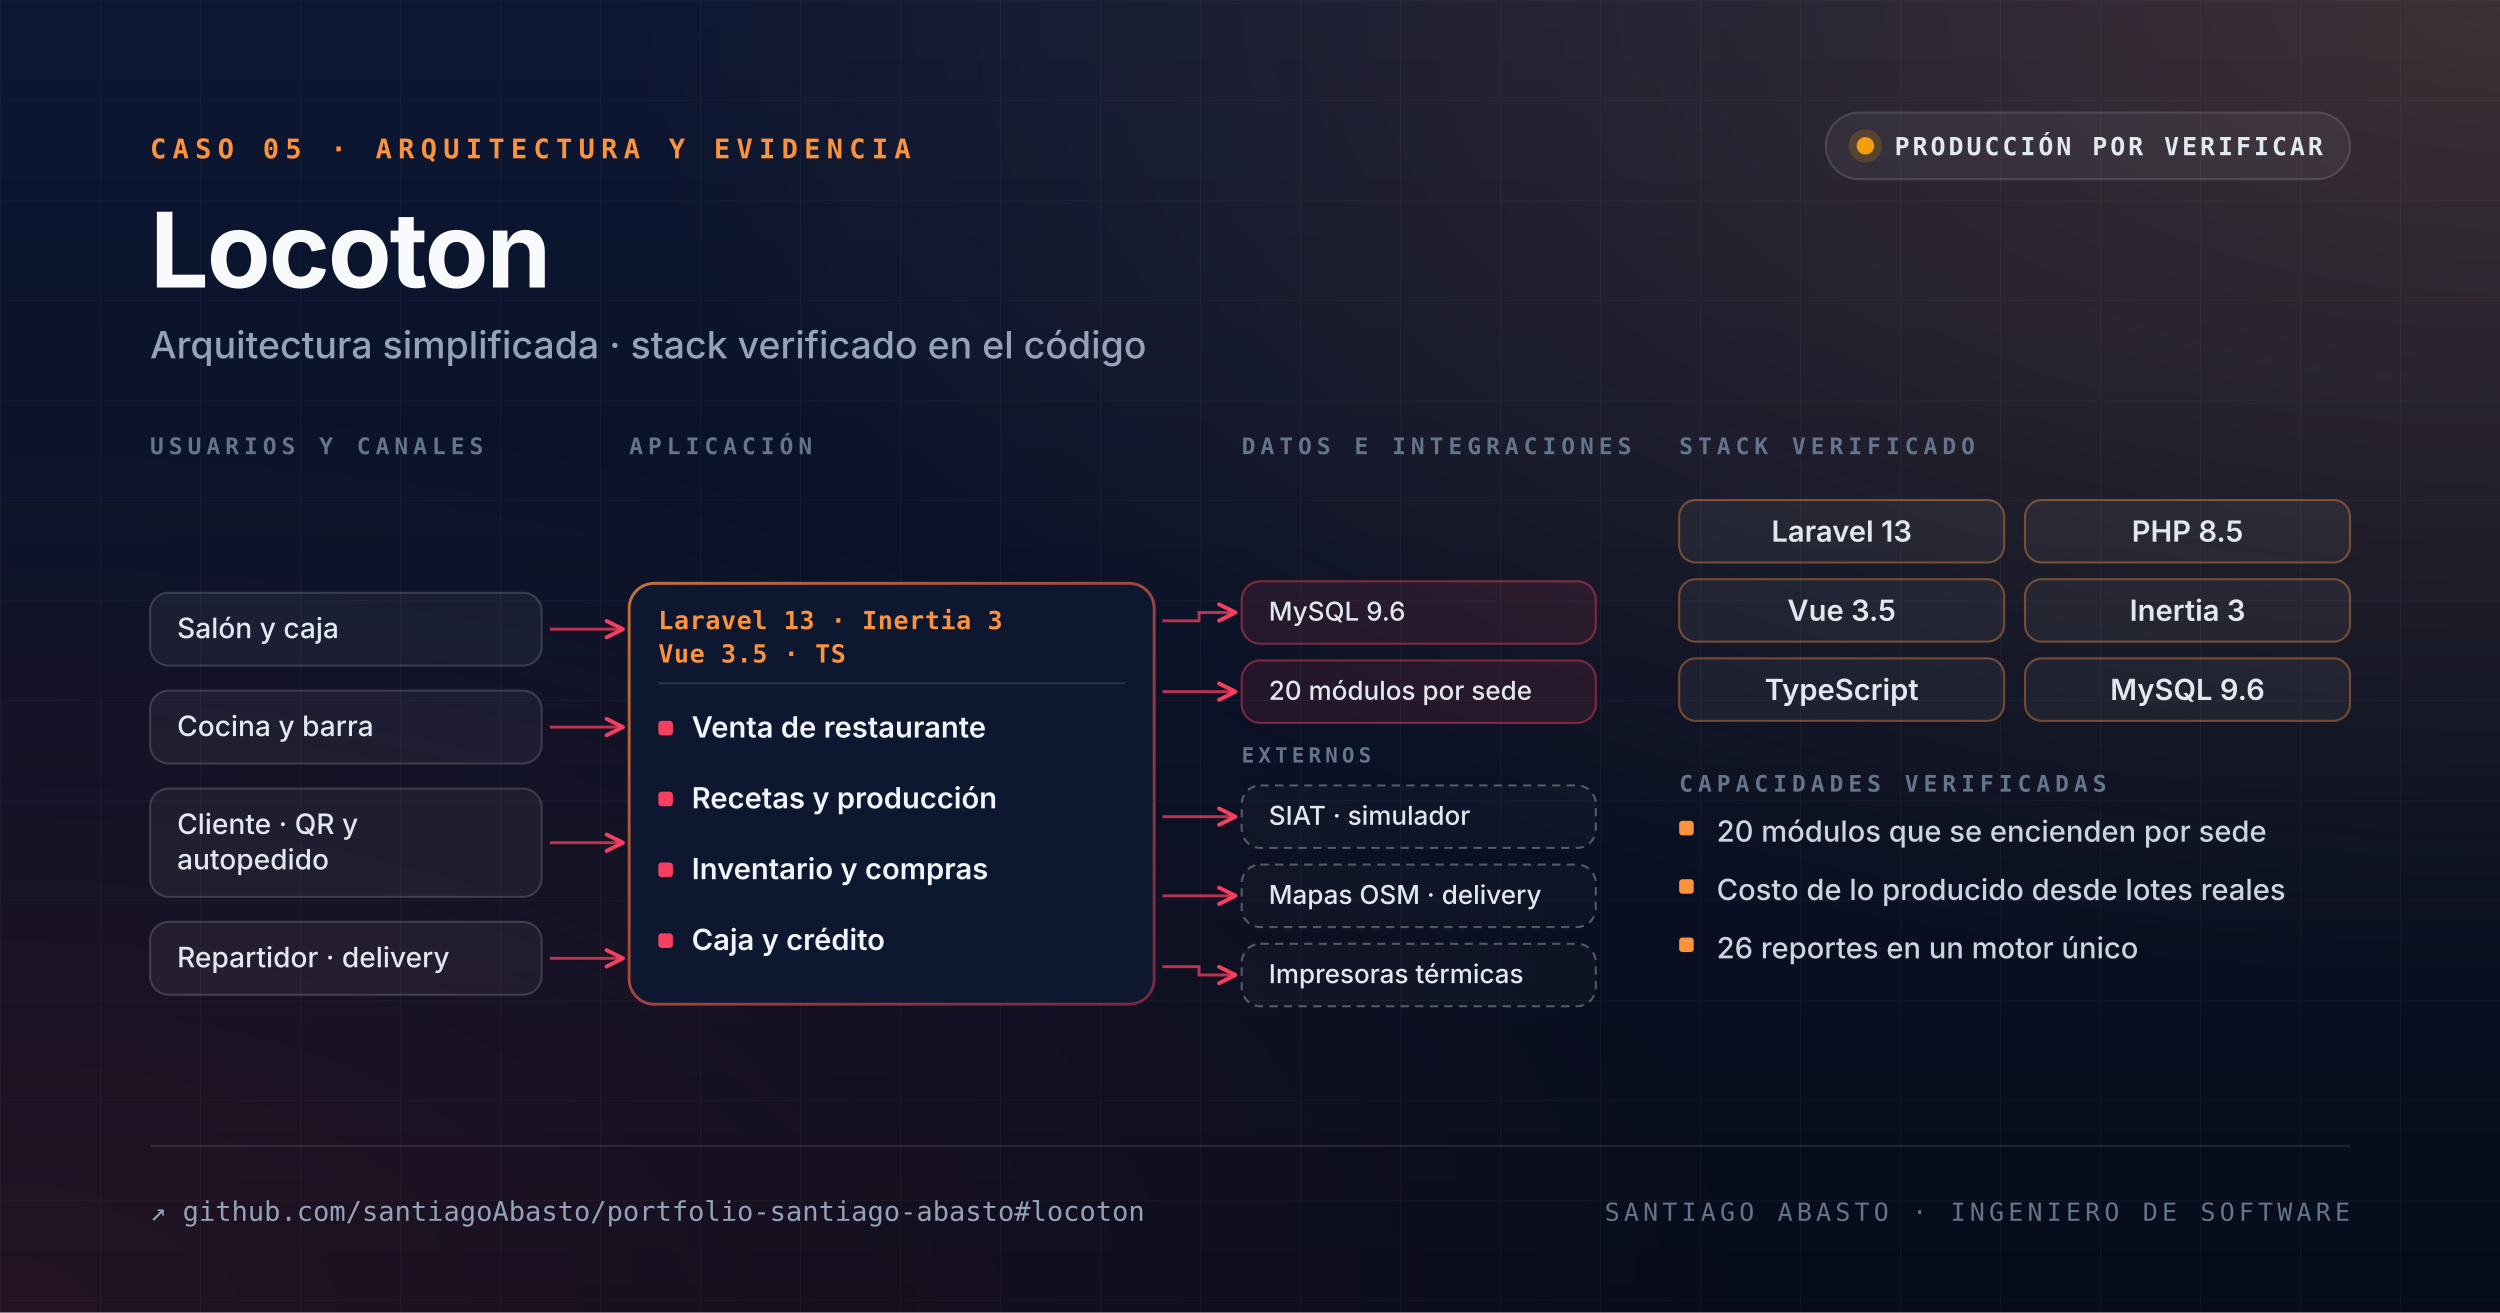
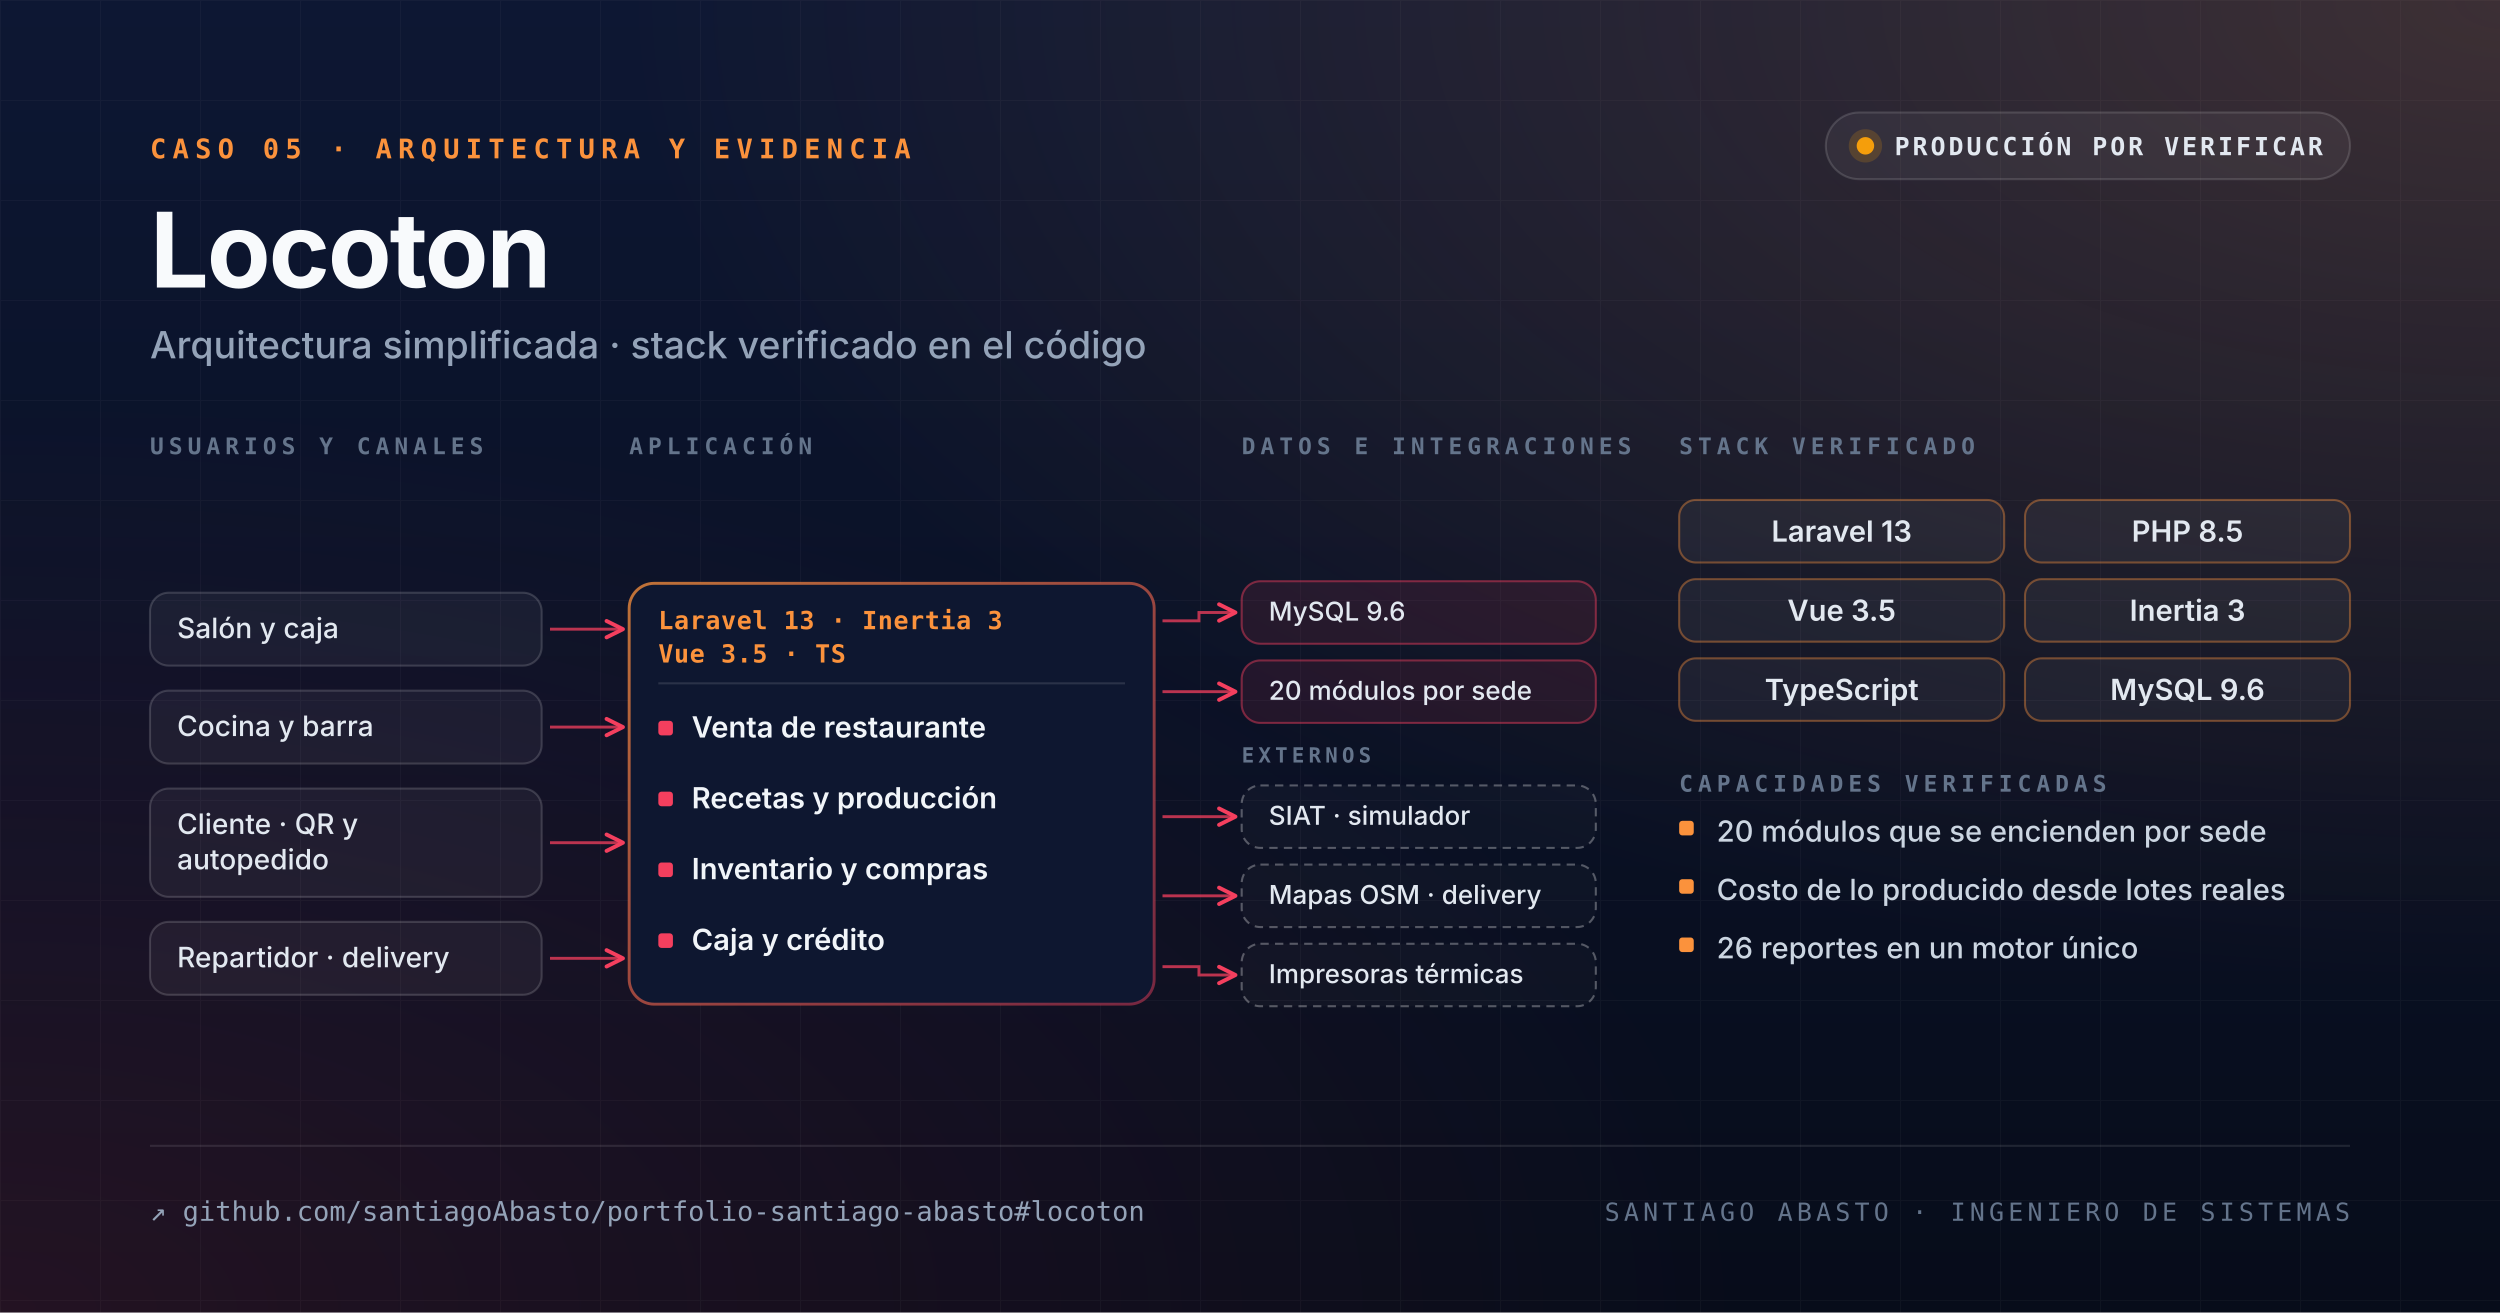
<svg xmlns="http://www.w3.org/2000/svg" width="1200" height="630" viewBox="0 0 1200 630" role="img" aria-label="Locoton — arquitectura y stack verificado">
  <defs>
    <linearGradient id="bg" x1="0" y1="0" x2="0" y2="1">
      <stop offset="0" stop-color="#0D1733" />
      <stop offset="1" stop-color="#070C1A" />
    </linearGradient>
    <radialGradient id="g1" cx="1" cy="0" r=".75">
      <stop offset="0" stop-color="#FB923C" stop-opacity=".20" />
      <stop offset="1" stop-color="#FB923C" stop-opacity="0" />
    </radialGradient>
    <radialGradient id="g2" cx="0" cy="1" r=".7">
      <stop offset="0" stop-color="#F43F5E" stop-opacity=".12" />
      <stop offset="1" stop-color="#F43F5E" stop-opacity="0" />
    </radialGradient>
    <pattern id="grid" width="48" height="48" patternUnits="userSpaceOnUse">
      <path d="M48 0H0V48" fill="none" stroke="#FFFFFF" stroke-opacity=".035" />
    </pattern>
    <linearGradient id="acc" x1="0" y1="0" x2="1" y2="0">
      <stop offset="0" stop-color="#FB923C" />
      <stop offset="1" stop-color="#F43F5E" />
    </linearGradient>
    <linearGradient id="edge" x1="0" y1="0" x2="1" y2="1">
      <stop offset="0" stop-color="#FB923C" stop-opacity=".75" />
      <stop offset="1" stop-color="#F43F5E" stop-opacity=".45" />
    </linearGradient>
    <marker id="ar" viewBox="0 0 10 10" refX="8.5" refY="5" markerWidth="8" markerHeight="8" orient="auto">
      <path d="M1.5 1.5 8.5 5 1.5 8.5" fill="none" stroke="#F43F5E" stroke-width="1.7" stroke-linecap="round" stroke-linejoin="round" />
    </marker>
  </defs>
  <rect width="1200" height="630" fill="url(#bg)" />
  <rect width="1200" height="630" fill="url(#grid)" />
  <rect width="1200" height="630" fill="url(#g1)" />
  <rect width="1200" height="630" fill="url(#g2)" />
  <text x="72.0" y="76.0" font-family="'SF Mono','JetBrains Mono',ui-monospace,Menlo,Consolas,monospace" font-size="13" font-weight="600" letter-spacing="3" fill="#FB923C" fill-opacity="1" text-anchor="start">CASO 05 · ARQUITECTURA Y EVIDENCIA</text>
  <rect x="876.4" y="54" width="251.6" height="32" rx="16" fill="#FFFFFF" fill-opacity=".05" stroke="#FFFFFF" stroke-opacity=".14" />
  <circle cx="895.4" cy="70" r="8" fill="#F59E0B" fill-opacity=".18" />
  <circle cx="895.4" cy="70" r="4.2" fill="#F59E0B" />
  <text x="909.4" y="74.5" font-family="'SF Mono','JetBrains Mono',ui-monospace,Menlo,Consolas,monospace" font-size="12" font-weight="600" letter-spacing="1.4" fill="#E2E8F0" fill-opacity="1" text-anchor="start">PRODUCCIÓN POR VERIFICAR</text>
  <text x="72.0" y="138.0" font-family="-apple-system,'SF Pro Display','Inter','Segoe UI',Helvetica,Arial,sans-serif" font-size="50" font-weight="700" letter-spacing="-1" fill="#F8FAFC" fill-opacity="1" text-anchor="start">Locoton</text>
  <text x="72.0" y="172.0" font-family="-apple-system,'SF Pro Display','Inter','Segoe UI',Helvetica,Arial,sans-serif" font-size="18" font-weight="500" letter-spacing="0" fill="#94A3B8" fill-opacity="1" text-anchor="start">Arquitectura simplificada · stack verificado en el código</text>
  <text x="72.0" y="218.0" font-family="'SF Mono','JetBrains Mono',ui-monospace,Menlo,Consolas,monospace" font-size="11" font-weight="700" letter-spacing="2.4" fill="#64748B" fill-opacity="1" text-anchor="start">USUARIOS Y CANALES</text>
  <text x="302.0" y="218.0" font-family="'SF Mono','JetBrains Mono',ui-monospace,Menlo,Consolas,monospace" font-size="11" font-weight="700" letter-spacing="2.4" fill="#64748B" fill-opacity="1" text-anchor="start">APLICACIÓN</text>
  <text x="596.0" y="218.0" font-family="'SF Mono','JetBrains Mono',ui-monospace,Menlo,Consolas,monospace" font-size="11" font-weight="700" letter-spacing="2.4" fill="#64748B" fill-opacity="1" text-anchor="start">DATOS E INTEGRACIONES</text>
  <rect x="72.0" y="284.5" width="188" height="35" rx="9" fill="#FFFFFF" fill-opacity=".05" stroke="#FFFFFF" stroke-opacity=".16" />
  <text x="85.0" y="306.3" font-family="-apple-system,'SF Pro Display','Inter','Segoe UI',Helvetica,Arial,sans-serif" font-size="13.5" font-weight="500" letter-spacing="0" fill="#E2E8F0" fill-opacity="1" text-anchor="start">Salón y caja</text>
  <rect x="72.0" y="331.5" width="188" height="35" rx="9" fill="#FFFFFF" fill-opacity=".05" stroke="#FFFFFF" stroke-opacity=".16" />
  <text x="85.0" y="353.3" font-family="-apple-system,'SF Pro Display','Inter','Segoe UI',Helvetica,Arial,sans-serif" font-size="13.5" font-weight="500" letter-spacing="0" fill="#E2E8F0" fill-opacity="1" text-anchor="start">Cocina y barra</text>
  <rect x="72.0" y="378.5" width="188" height="52" rx="9" fill="#FFFFFF" fill-opacity=".05" stroke="#FFFFFF" stroke-opacity=".16" />
  <text x="85.0" y="400.3" font-family="-apple-system,'SF Pro Display','Inter','Segoe UI',Helvetica,Arial,sans-serif" font-size="13.5" font-weight="500" letter-spacing="0" fill="#E2E8F0" fill-opacity="1" text-anchor="start">Cliente · QR y</text>
  <text x="85.0" y="417.3" font-family="-apple-system,'SF Pro Display','Inter','Segoe UI',Helvetica,Arial,sans-serif" font-size="13.5" font-weight="500" letter-spacing="0" fill="#E2E8F0" fill-opacity="1" text-anchor="start">autopedido</text>
  <rect x="72.0" y="442.5" width="188" height="35" rx="9" fill="#FFFFFF" fill-opacity=".05" stroke="#FFFFFF" stroke-opacity=".16" />
  <text x="85.0" y="464.3" font-family="-apple-system,'SF Pro Display','Inter','Segoe UI',Helvetica,Arial,sans-serif" font-size="13.5" font-weight="500" letter-spacing="0" fill="#E2E8F0" fill-opacity="1" text-anchor="start">Repartidor · delivery</text>
  <rect x="302" y="280.0" width="252" height="202.0" rx="12" fill="#0E1730" stroke="url(#edge)" stroke-width="1.4" />
  <text x="316.0" y="302.0" font-family="'SF Mono','JetBrains Mono',ui-monospace,Menlo,Consolas,monospace" font-size="12" font-weight="700" letter-spacing="0.3" fill="#FB923C" fill-opacity="1" text-anchor="start">Laravel 13 · Inertia 3</text>
  <text x="316.0" y="318.0" font-family="'SF Mono','JetBrains Mono',ui-monospace,Menlo,Consolas,monospace" font-size="12" font-weight="700" letter-spacing="0.3" fill="#FB923C" fill-opacity="1" text-anchor="start">Vue 3.5 · TS</text>
  <line x1="316" y1="328.0" x2="540" y2="328.0" stroke="#FFFFFF" stroke-opacity=".12" />
  <rect x="316" y="346.0" width="7" height="7" rx="1.5" fill="#F43F5E" />
  <text x="332.0" y="354.0" font-family="-apple-system,'SF Pro Display','Inter','Segoe UI',Helvetica,Arial,sans-serif" font-size="14" font-weight="600" letter-spacing="0" fill="#F1F5F9" fill-opacity="1" text-anchor="start">Venta de restaurante</text>
  <rect x="316" y="380.0" width="7" height="7" rx="1.5" fill="#F43F5E" />
  <text x="332.0" y="388.0" font-family="-apple-system,'SF Pro Display','Inter','Segoe UI',Helvetica,Arial,sans-serif" font-size="14" font-weight="600" letter-spacing="0" fill="#F1F5F9" fill-opacity="1" text-anchor="start">Recetas y producción</text>
  <rect x="316" y="414.0" width="7" height="7" rx="1.5" fill="#F43F5E" />
  <text x="332.0" y="422.0" font-family="-apple-system,'SF Pro Display','Inter','Segoe UI',Helvetica,Arial,sans-serif" font-size="14" font-weight="600" letter-spacing="0" fill="#F1F5F9" fill-opacity="1" text-anchor="start">Inventario y compras</text>
  <rect x="316" y="448.0" width="7" height="7" rx="1.5" fill="#F43F5E" />
  <text x="332.0" y="456.0" font-family="-apple-system,'SF Pro Display','Inter','Segoe UI',Helvetica,Arial,sans-serif" font-size="14" font-weight="600" letter-spacing="0" fill="#F1F5F9" fill-opacity="1" text-anchor="start">Caja y crédito</text>
  <rect x="596.0" y="279.0" width="170" height="30" rx="9" fill="#F43F5E" fill-opacity=".10" stroke="#F43F5E" stroke-opacity=".45" />
  <text x="609.0" y="297.9" font-family="-apple-system,'SF Pro Display','Inter','Segoe UI',Helvetica,Arial,sans-serif" font-size="12.5" font-weight="500" letter-spacing="0" fill="#E2E8F0" fill-opacity="1" text-anchor="start">MySQL 9.6</text>
  <rect x="596.0" y="317.0" width="170" height="30" rx="9" fill="#F43F5E" fill-opacity=".10" stroke="#F43F5E" stroke-opacity=".45" />
  <text x="609.0" y="335.9" font-family="-apple-system,'SF Pro Display','Inter','Segoe UI',Helvetica,Arial,sans-serif" font-size="12.5" font-weight="500" letter-spacing="0" fill="#E2E8F0" fill-opacity="1" text-anchor="start">20 módulos por sede</text>
  <text x="596.0" y="366.0" font-family="'SF Mono','JetBrains Mono',ui-monospace,Menlo,Consolas,monospace" font-size="10" font-weight="700" letter-spacing="2" fill="#64748B" fill-opacity="1" text-anchor="start">EXTERNOS</text>
  <rect x="596.0" y="377.0" width="170" height="30" rx="9" fill="#FFFFFF" fill-opacity=".02" stroke="#FFFFFF" stroke-opacity=".30" stroke-dasharray="4 3" />
  <text x="609.0" y="395.9" font-family="-apple-system,'SF Pro Display','Inter','Segoe UI',Helvetica,Arial,sans-serif" font-size="12.5" font-weight="500" letter-spacing="0" fill="#E2E8F0" fill-opacity="1" text-anchor="start">SIAT · simulador</text>
  <rect x="596.0" y="415.0" width="170" height="30" rx="9" fill="#FFFFFF" fill-opacity=".02" stroke="#FFFFFF" stroke-opacity=".30" stroke-dasharray="4 3" />
  <text x="609.0" y="433.9" font-family="-apple-system,'SF Pro Display','Inter','Segoe UI',Helvetica,Arial,sans-serif" font-size="12.5" font-weight="500" letter-spacing="0" fill="#E2E8F0" fill-opacity="1" text-anchor="start">Mapas OSM · delivery</text>
  <rect x="596.0" y="453.0" width="170" height="30" rx="9" fill="#FFFFFF" fill-opacity=".02" stroke="#FFFFFF" stroke-opacity=".30" stroke-dasharray="4 3" />
  <text x="609.0" y="471.9" font-family="-apple-system,'SF Pro Display','Inter','Segoe UI',Helvetica,Arial,sans-serif" font-size="12.5" font-weight="500" letter-spacing="0" fill="#E2E8F0" fill-opacity="1" text-anchor="start">Impresoras térmicas</text>
  <path d="M264.0 302.0H299.0" fill="none" stroke="#F43F5E" stroke-width="1.4" stroke-opacity=".75" marker-end="url(#ar)" />
  <path d="M264.0 349.0H299.0" fill="none" stroke="#F43F5E" stroke-width="1.4" stroke-opacity=".75" marker-end="url(#ar)" />
  <path d="M264.0 404.5H299.0" fill="none" stroke="#F43F5E" stroke-width="1.4" stroke-opacity=".75" marker-end="url(#ar)" />
  <path d="M264.0 460.0H299.0" fill="none" stroke="#F43F5E" stroke-width="1.4" stroke-opacity=".75" marker-end="url(#ar)" />
  <path d="M558.0 298.0H575.5V294.0H593.0" fill="none" stroke="#F43F5E" stroke-width="1.4" stroke-opacity=".75" marker-end="url(#ar)" />
  <path d="M558.0 332.0H593.0" fill="none" stroke="#F43F5E" stroke-width="1.4" stroke-opacity=".75" marker-end="url(#ar)" />
  <path d="M558.0 392.0H593.0" fill="none" stroke="#F43F5E" stroke-width="1.4" stroke-opacity=".75" marker-end="url(#ar)" />
  <path d="M558.0 430.0H593.0" fill="none" stroke="#F43F5E" stroke-width="1.4" stroke-opacity=".75" marker-end="url(#ar)" />
  <path d="M558.0 464.0H575.5V468.0H593.0" fill="none" stroke="#F43F5E" stroke-width="1.4" stroke-opacity=".75" marker-end="url(#ar)" />
  <text x="806.0" y="218.0" font-family="'SF Mono','JetBrains Mono',ui-monospace,Menlo,Consolas,monospace" font-size="11" font-weight="700" letter-spacing="2.4" fill="#64748B" fill-opacity="1" text-anchor="start">STACK VERIFICADO</text>
  <rect x="806.0" y="240.0" width="156.0" height="30" rx="8" fill="#FFFFFF" fill-opacity=".05" stroke="#FB923C" stroke-opacity=".40" />
  <text x="884.0" y="260.0" font-family="-apple-system,'SF Pro Display','Inter','Segoe UI',Helvetica,Arial,sans-serif" font-size="14" font-weight="600" letter-spacing="0" fill="#E2E8F0" fill-opacity="1" text-anchor="middle">Laravel 13</text>
  <rect x="972.0" y="240.0" width="156.0" height="30" rx="8" fill="#FFFFFF" fill-opacity=".05" stroke="#FB923C" stroke-opacity=".40" />
  <text x="1050.0" y="260.0" font-family="-apple-system,'SF Pro Display','Inter','Segoe UI',Helvetica,Arial,sans-serif" font-size="14" font-weight="600" letter-spacing="0" fill="#E2E8F0" fill-opacity="1" text-anchor="middle">PHP 8.5</text>
  <rect x="806.0" y="278.0" width="156.0" height="30" rx="8" fill="#FFFFFF" fill-opacity=".05" stroke="#FB923C" stroke-opacity=".40" />
  <text x="884.0" y="298.0" font-family="-apple-system,'SF Pro Display','Inter','Segoe UI',Helvetica,Arial,sans-serif" font-size="14" font-weight="600" letter-spacing="0" fill="#E2E8F0" fill-opacity="1" text-anchor="middle">Vue 3.5</text>
  <rect x="972.0" y="278.0" width="156.0" height="30" rx="8" fill="#FFFFFF" fill-opacity=".05" stroke="#FB923C" stroke-opacity=".40" />
  <text x="1050.0" y="298.0" font-family="-apple-system,'SF Pro Display','Inter','Segoe UI',Helvetica,Arial,sans-serif" font-size="14" font-weight="600" letter-spacing="0" fill="#E2E8F0" fill-opacity="1" text-anchor="middle">Inertia 3</text>
  <rect x="806.0" y="316.0" width="156.0" height="30" rx="8" fill="#FFFFFF" fill-opacity=".05" stroke="#FB923C" stroke-opacity=".40" />
  <text x="884.0" y="336.0" font-family="-apple-system,'SF Pro Display','Inter','Segoe UI',Helvetica,Arial,sans-serif" font-size="14" font-weight="600" letter-spacing="0" fill="#E2E8F0" fill-opacity="1" text-anchor="middle">TypeScript</text>
  <rect x="972.0" y="316.0" width="156.0" height="30" rx="8" fill="#FFFFFF" fill-opacity=".05" stroke="#FB923C" stroke-opacity=".40" />
  <text x="1050.0" y="336.0" font-family="-apple-system,'SF Pro Display','Inter','Segoe UI',Helvetica,Arial,sans-serif" font-size="14" font-weight="600" letter-spacing="0" fill="#E2E8F0" fill-opacity="1" text-anchor="middle">MySQL 9.6</text>
  <text x="806.0" y="380.0" font-family="'SF Mono','JetBrains Mono',ui-monospace,Menlo,Consolas,monospace" font-size="11" font-weight="700" letter-spacing="2.4" fill="#64748B" fill-opacity="1" text-anchor="start">CAPACIDADES VERIFICADAS</text>
  <rect x="806" y="394.0" width="7" height="7" rx="1.5" fill="#FB923C" />
  <text x="824.0" y="404.0" font-family="-apple-system,'SF Pro Display','Inter','Segoe UI',Helvetica,Arial,sans-serif" font-size="14" font-weight="500" letter-spacing="0" fill="#CBD5E1" fill-opacity="1" text-anchor="start">20 módulos que se encienden por sede</text>
  <rect x="806" y="422.0" width="7" height="7" rx="1.5" fill="#FB923C" />
  <text x="824.0" y="432.0" font-family="-apple-system,'SF Pro Display','Inter','Segoe UI',Helvetica,Arial,sans-serif" font-size="14" font-weight="500" letter-spacing="0" fill="#CBD5E1" fill-opacity="1" text-anchor="start">Costo de lo producido desde lotes reales</text>
  <rect x="806" y="450.0" width="7" height="7" rx="1.5" fill="#FB923C" />
  <text x="824.0" y="460.0" font-family="-apple-system,'SF Pro Display','Inter','Segoe UI',Helvetica,Arial,sans-serif" font-size="14" font-weight="500" letter-spacing="0" fill="#CBD5E1" fill-opacity="1" text-anchor="start">26 reportes en un motor único</text>
  <line x1="72" y1="550" x2="1128" y2="550" stroke="#FFFFFF" stroke-opacity=".10" />
  <text x="72.0" y="586.0" font-family="'SF Mono','JetBrains Mono',ui-monospace,Menlo,Consolas,monospace" font-size="13" font-weight="500" letter-spacing="0" fill="#94A3B8" fill-opacity="1" text-anchor="start">↗ github.com/santiagoAbasto/portfolio-santiago-abasto#locoton</text>
-   <text x="1128.0" y="586.0" font-family="'SF Mono','JetBrains Mono',ui-monospace,Menlo,Consolas,monospace" font-size="12" font-weight="500" letter-spacing="2" fill="#64748B" fill-opacity="1" text-anchor="end">SANTIAGO ABASTO · INGENIERO DE SOFTWARE</text>
+   <text x="1128.0" y="586.0" font-family="'SF Mono','JetBrains Mono',ui-monospace,Menlo,Consolas,monospace" font-size="12" font-weight="500" letter-spacing="2" fill="#64748B" fill-opacity="1" text-anchor="end">SANTIAGO ABASTO · INGENIERO DE SISTEMAS</text>
</svg>
